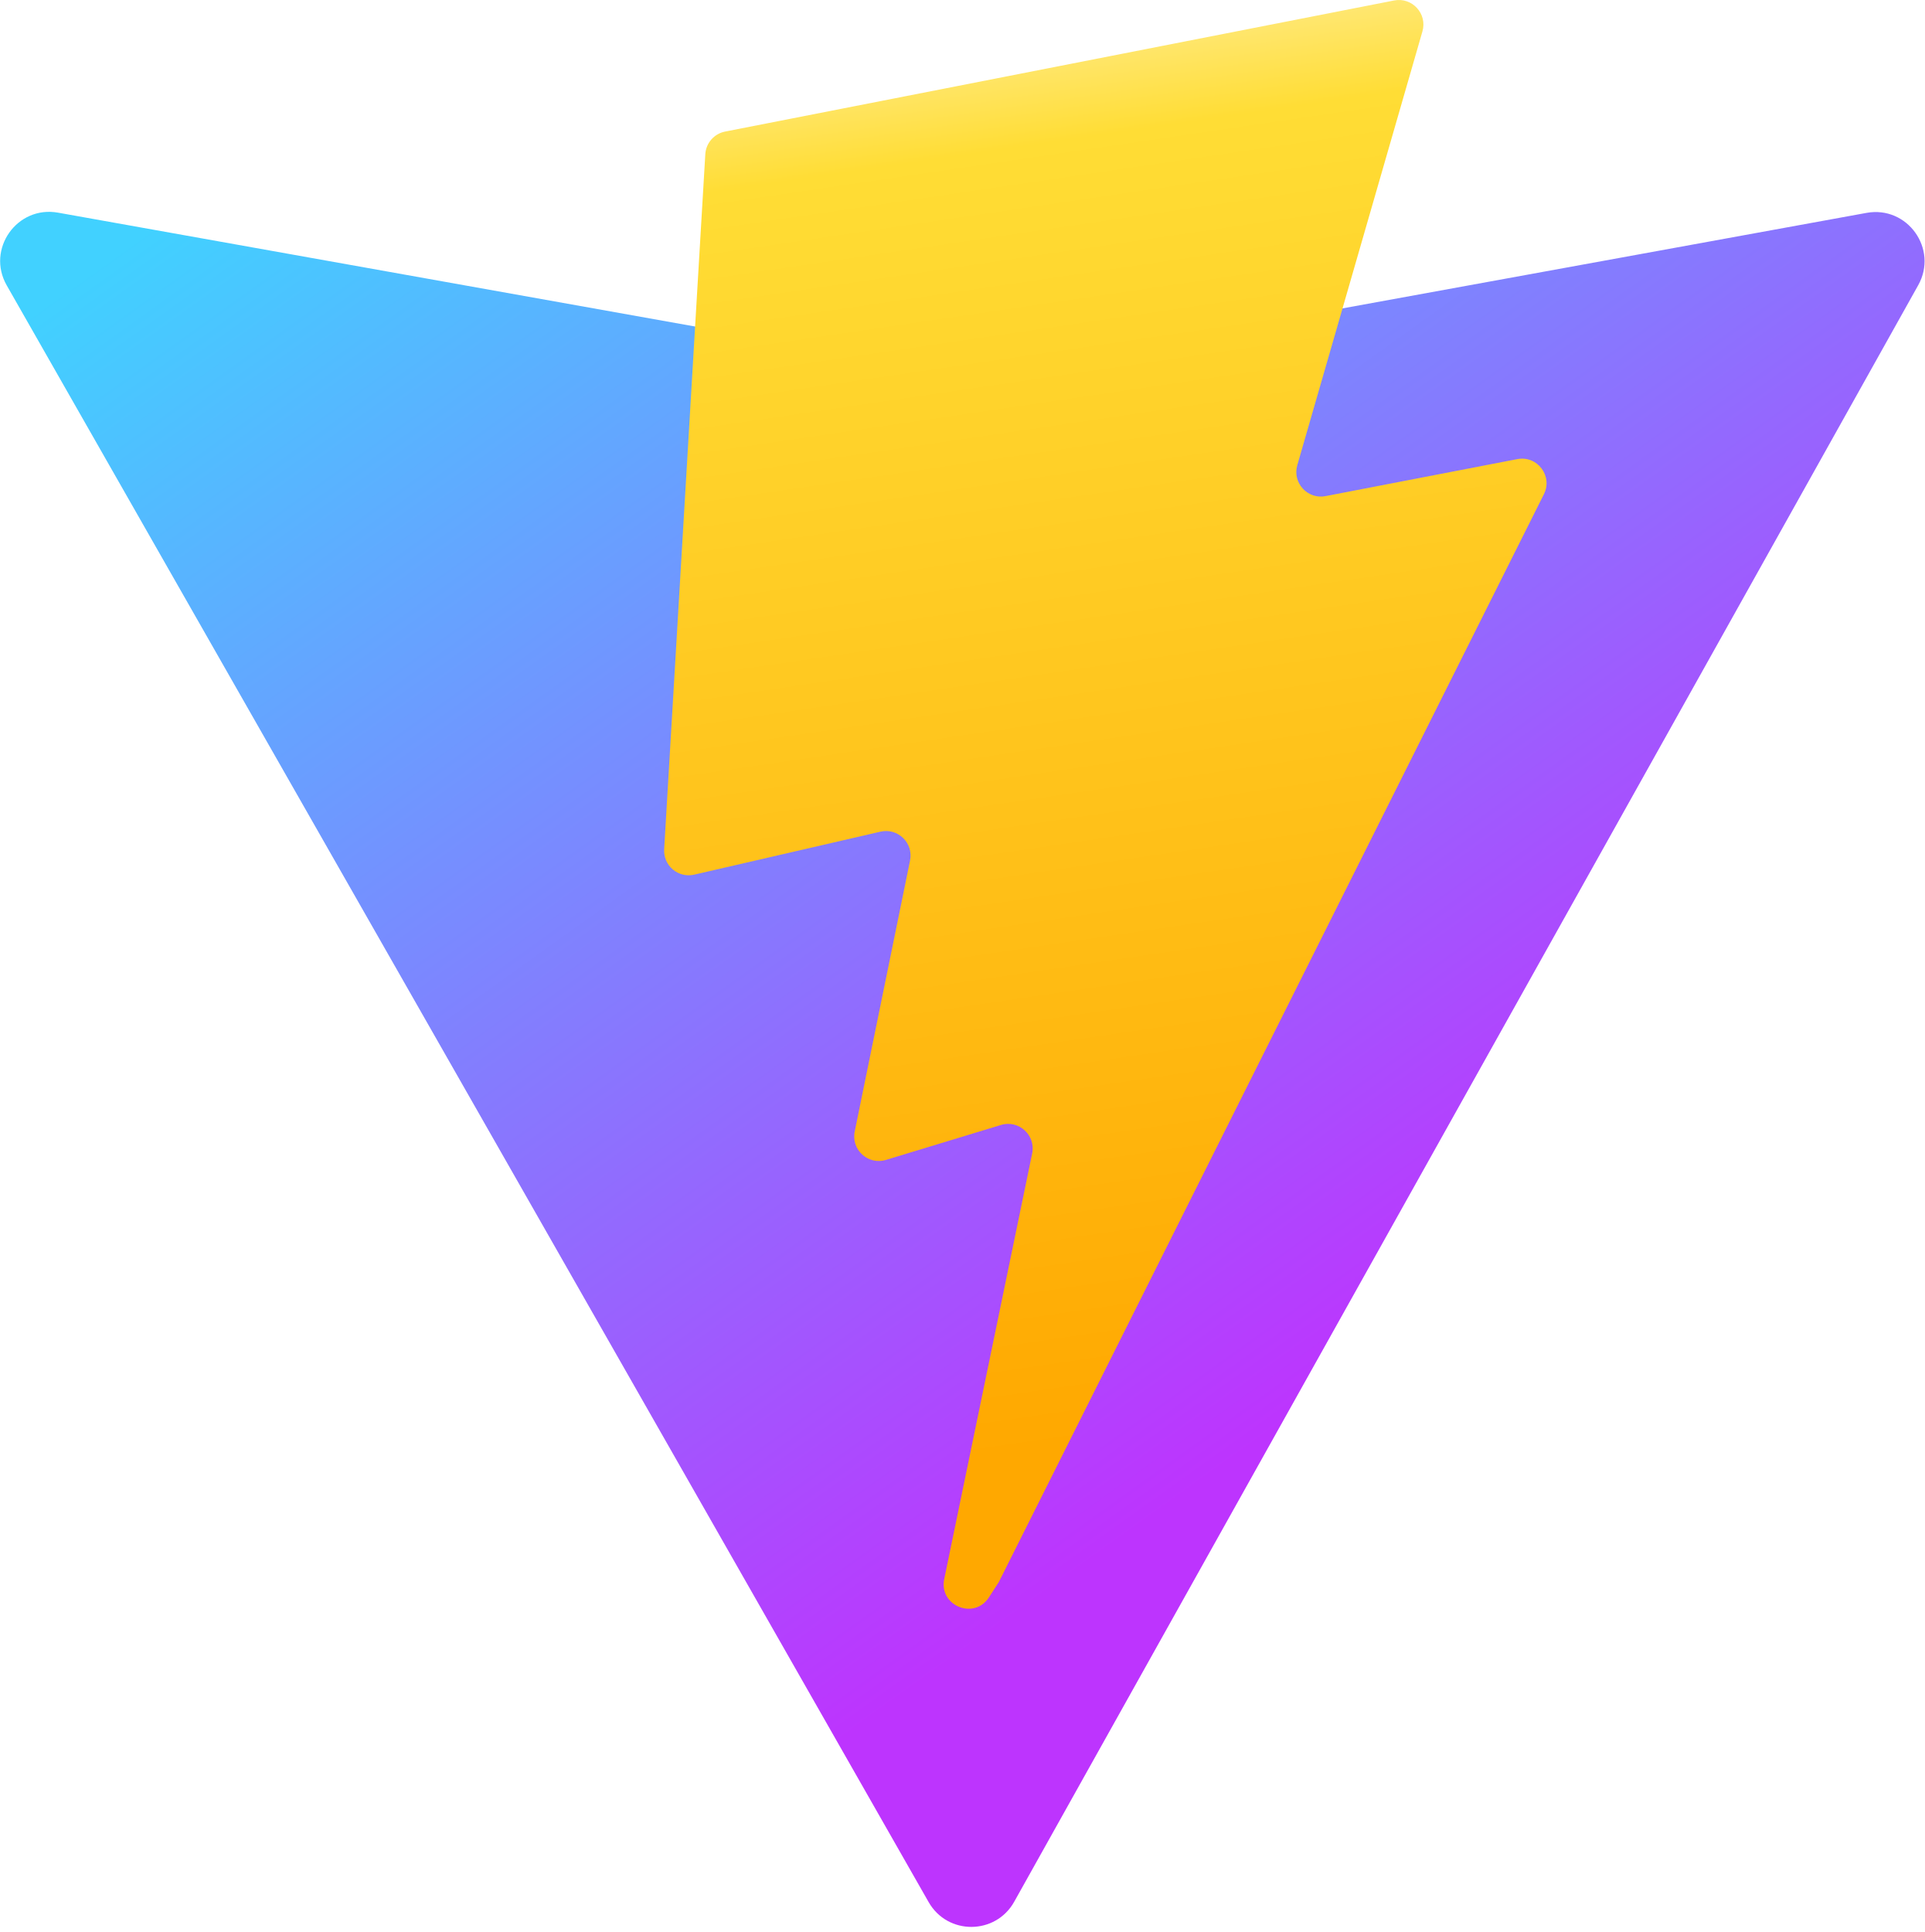
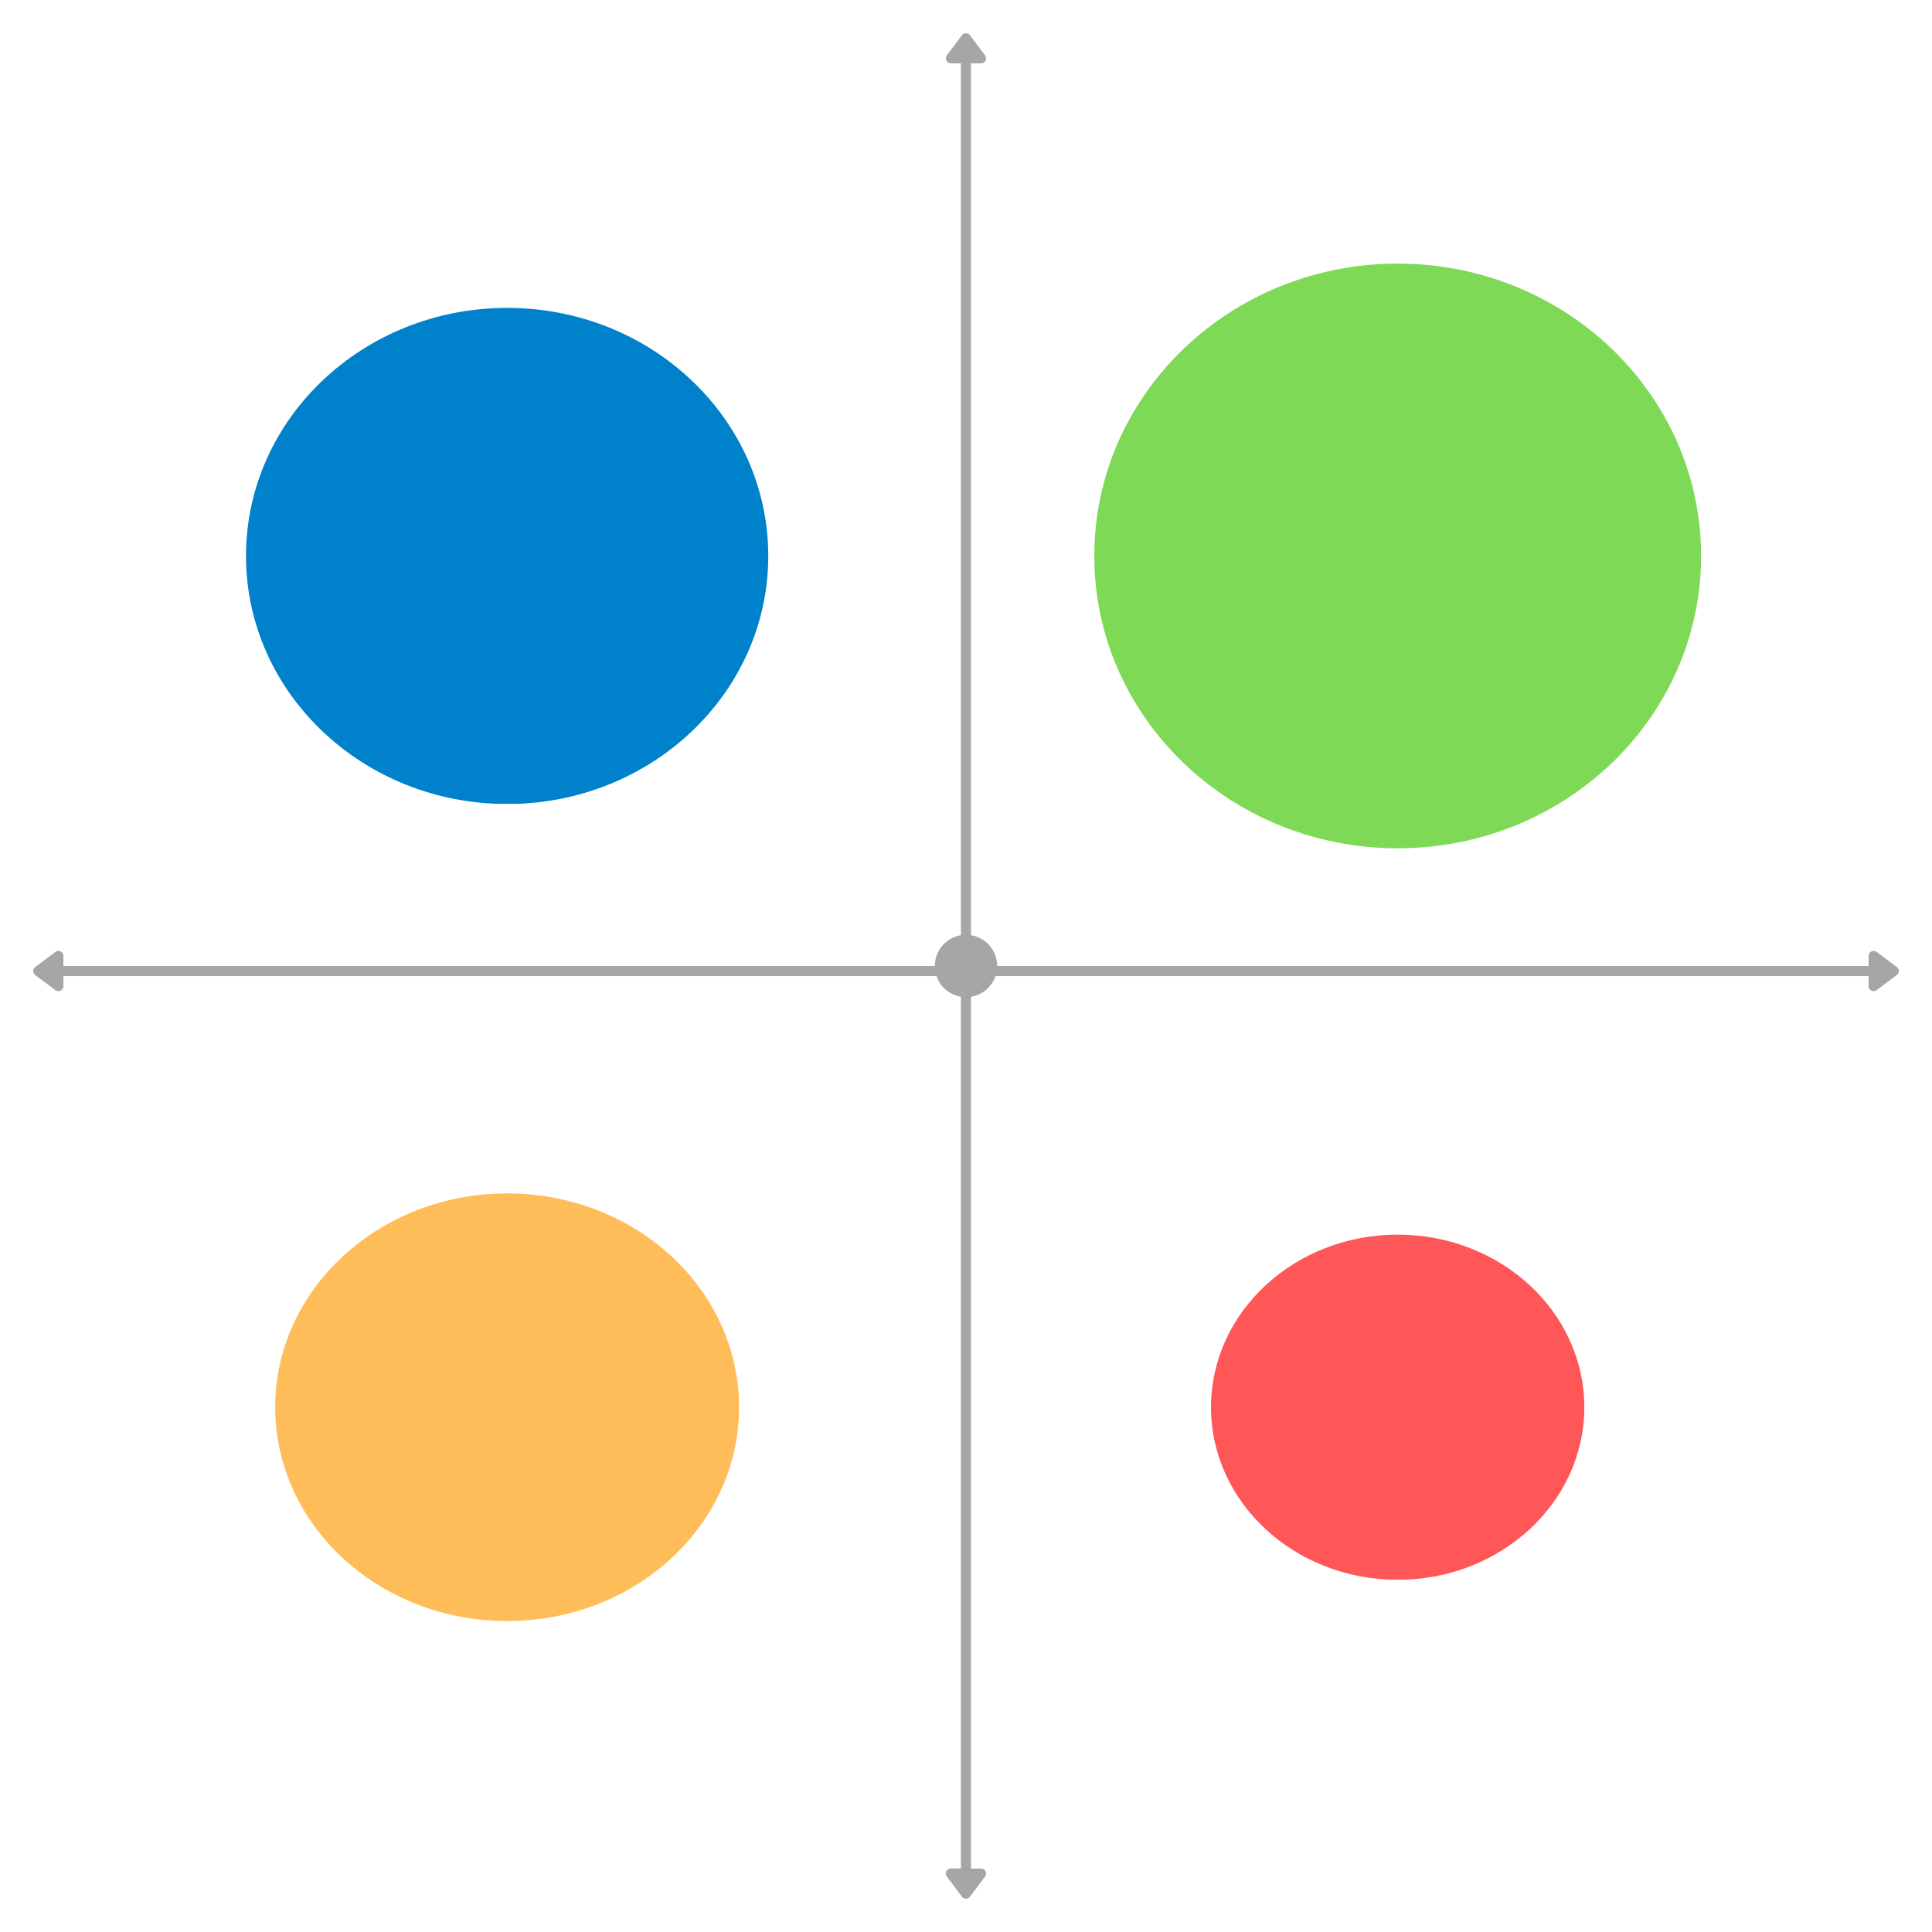
- <svg xmlns="http://www.w3.org/2000/svg" aria-hidden="true" role="img" class="iconify iconify--logos" width="31.88" height="32" preserveAspectRatio="xMidYMid meet" viewBox="0 0 256 257">
+ <svg xmlns="http://www.w3.org/2000/svg" width="192" zoomAndPan="magnify" viewBox="0 0 144 144" height="192" preserveAspectRatio="xMidYMid meet" version="1.0">
  <defs>
-     <linearGradient id="IconifyId1813088fe1fbc01fb466" x1="-.828%" x2="57.636%" y1="7.652%" y2="78.411%">
-       <stop offset="0%" stop-color="#41D1FF" />
-       <stop offset="100%" stop-color="#BD34FE" />
-     </linearGradient>
-     <linearGradient id="IconifyId1813088fe1fbc01fb467" x1="43.376%" x2="50.316%" y1="2.242%" y2="89.03%">
-       <stop offset="0%" stop-color="#FFEA83" />
-       <stop offset="8.333%" stop-color="#FFDD35" />
-       <stop offset="100%" stop-color="#FFA800" />
-     </linearGradient>
+     <clipPath id="cd7ce2a622">
+       <path d="M 69.676 69.676 L 74.324 69.676 L 74.324 74.324 L 69.676 74.324 Z M 69.676 69.676 " clip-rule="nonzero" />
+     </clipPath>
+     <clipPath id="d1066bb726">
+       <path d="M 72 69.676 C 70.715 69.676 69.676 70.715 69.676 72 C 69.676 73.285 70.715 74.324 72 74.324 C 73.285 74.324 74.324 73.285 74.324 72 C 74.324 70.715 73.285 69.676 72 69.676 Z M 72 69.676 " clip-rule="nonzero" />
+     </clipPath>
+     <clipPath id="7d90161d10">
+       <path d="M 0.676 0.676 L 5.324 0.676 L 5.324 5.324 L 0.676 5.324 Z M 0.676 0.676 " clip-rule="nonzero" />
+     </clipPath>
+     <clipPath id="7f77ae8651">
+       <path d="M 3 0.676 C 1.715 0.676 0.676 1.715 0.676 3 C 0.676 4.285 1.715 5.324 3 5.324 C 4.285 5.324 5.324 4.285 5.324 3 C 5.324 1.715 4.285 0.676 3 0.676 Z M 3 0.676 " clip-rule="nonzero" />
+     </clipPath>
+     <clipPath id="b7977cae8c">
+       <rect x="0" width="6" y="0" height="6" />
+     </clipPath>
+     <clipPath id="6f27d2b3a0">
+       <path d="M 81.562 19.648 L 126.789 19.648 L 126.789 63.242 L 81.562 63.242 Z M 81.562 19.648 " clip-rule="nonzero" />
+     </clipPath>
+     <clipPath id="da324c9ace">
+       <path d="M 104.176 19.648 C 91.688 19.648 81.562 29.406 81.562 41.438 C 81.562 53.469 91.688 63.227 104.176 63.227 C 116.664 63.227 126.789 53.469 126.789 41.438 C 126.789 29.406 116.664 19.648 104.176 19.648 Z M 104.176 19.648 " clip-rule="nonzero" />
+     </clipPath>
+     <clipPath id="7ceb863fb8">
+       <path d="M 0.562 0.648 L 45.789 0.648 L 45.789 44.242 L 0.562 44.242 Z M 0.562 0.648 " clip-rule="nonzero" />
+     </clipPath>
+     <clipPath id="3712112bc1">
+       <path d="M 23.176 0.648 C 10.688 0.648 0.562 10.406 0.562 22.438 C 0.562 34.469 10.688 44.227 23.176 44.227 C 35.664 44.227 45.789 34.469 45.789 22.438 C 45.789 10.406 35.664 0.648 23.176 0.648 Z M 23.176 0.648 " clip-rule="nonzero" />
+     </clipPath>
+     <clipPath id="46807a5b53">
+       <rect x="0" width="46" y="0" height="45" />
+     </clipPath>
+     <clipPath id="6b591a045b">
+       <path d="M 18.336 22.949 L 57.262 22.949 L 57.262 59.957 L 18.336 59.957 Z M 18.336 22.949 " clip-rule="nonzero" />
+     </clipPath>
+     <clipPath id="d90fe3c58e">
+       <path d="M 37.801 22.949 C 27.051 22.949 18.336 31.227 18.336 41.438 C 18.336 51.648 27.051 59.926 37.801 59.926 C 48.551 59.926 57.262 51.648 57.262 41.438 C 57.262 31.227 48.551 22.949 37.801 22.949 Z M 37.801 22.949 " clip-rule="nonzero" />
+     </clipPath>
+     <clipPath id="eba75915c6">
+       <path d="M 0.336 0.949 L 39.262 0.949 L 39.262 37.957 L 0.336 37.957 Z M 0.336 0.949 " clip-rule="nonzero" />
+     </clipPath>
+     <clipPath id="b8ba119a77">
+       <path d="M 19.801 0.949 C 9.051 0.949 0.336 9.227 0.336 19.438 C 0.336 29.648 9.051 37.926 19.801 37.926 C 30.551 37.926 39.262 29.648 39.262 19.438 C 39.262 9.227 30.551 0.949 19.801 0.949 Z M 19.801 0.949 " clip-rule="nonzero" />
+     </clipPath>
+     <clipPath id="022206df1c">
+       <rect x="0" width="40" y="0" height="38" />
+     </clipPath>
+     <clipPath id="597c25b638">
+       <path d="M 20.512 88.949 L 55.125 88.949 L 55.125 120.824 L 20.512 120.824 Z M 20.512 88.949 " clip-rule="nonzero" />
+     </clipPath>
+     <clipPath id="c85d9b16a3">
+       <path d="M 37.801 88.949 C 28.254 88.949 20.512 96.086 20.512 104.887 C 20.512 113.691 28.254 120.824 37.801 120.824 C 47.348 120.824 55.086 113.691 55.086 104.887 C 55.086 96.086 47.348 88.949 37.801 88.949 Z M 37.801 88.949 " clip-rule="nonzero" />
+     </clipPath>
+     <clipPath id="fcfd0045ac">
+       <path d="M 0.512 0.949 L 35.125 0.949 L 35.125 32.824 L 0.512 32.824 Z M 0.512 0.949 " clip-rule="nonzero" />
+     </clipPath>
+     <clipPath id="79687198c5">
+       <path d="M 17.801 0.949 C 8.254 0.949 0.512 8.086 0.512 16.887 C 0.512 25.691 8.254 32.824 17.801 32.824 C 27.348 32.824 35.086 25.691 35.086 16.887 C 35.086 8.086 27.348 0.949 17.801 0.949 Z M 17.801 0.949 " clip-rule="nonzero" />
+     </clipPath>
+     <clipPath id="cd275805e8">
+       <rect x="0" width="36" y="0" height="33" />
+     </clipPath>
+     <clipPath id="75a94c0ef3">
+       <path d="M 90.262 92.023 L 118.086 92.023 L 118.086 117.785 L 90.262 117.785 Z M 90.262 92.023 " clip-rule="nonzero" />
+     </clipPath>
+     <clipPath id="18937b193c">
+       <path d="M 104.176 92.023 C 96.492 92.023 90.262 97.785 90.262 104.887 C 90.262 111.992 96.492 117.75 104.176 117.75 C 111.859 117.75 118.086 111.992 118.086 104.887 C 118.086 97.785 111.859 92.023 104.176 92.023 Z M 104.176 92.023 " clip-rule="nonzero" />
+     </clipPath>
+     <clipPath id="dc689522d7">
+       <path d="M 0.262 0.023 L 28.086 0.023 L 28.086 25.785 L 0.262 25.785 Z M 0.262 0.023 " clip-rule="nonzero" />
+     </clipPath>
+     <clipPath id="7f0f74f584">
+       <path d="M 14.176 0.023 C 6.492 0.023 0.262 5.785 0.262 12.887 C 0.262 19.992 6.492 25.75 14.176 25.75 C 21.859 25.75 28.086 19.992 28.086 12.887 C 28.086 5.785 21.859 0.023 14.176 0.023 Z M 14.176 0.023 " clip-rule="nonzero" />
+     </clipPath>
+     <clipPath id="9aa3b48a13">
+       <rect x="0" width="29" y="0" height="26" />
+     </clipPath>
  </defs>
-   <path fill="url(#IconifyId1813088fe1fbc01fb466)" d="M255.153 37.938L134.897 252.976c-2.483 4.44-8.862 4.466-11.382.048L.875 37.958c-2.746-4.814 1.371-10.646 6.827-9.67l120.385 21.517a6.537 6.537 0 0 0 2.322-.004l117.867-21.483c5.438-.991 9.574 4.796 6.877 9.62Z" />
-   <path fill="url(#IconifyId1813088fe1fbc01fb467)" d="M185.432.063L96.44 17.501a3.268 3.268 0 0 0-2.634 3.014l-5.474 92.456a3.268 3.268 0 0 0 3.997 3.378l24.777-5.718c2.318-.535 4.413 1.507 3.936 3.838l-7.361 36.047c-.495 2.426 1.782 4.5 4.151 3.78l15.304-4.649c2.372-.72 4.652 1.36 4.15 3.788l-11.698 56.621c-.732 3.542 3.979 5.473 5.943 2.437l1.313-2.028l72.516-144.72c1.215-2.423-.88-5.186-3.54-4.672l-25.505 4.922c-2.396.462-4.435-1.77-3.759-4.114l16.646-57.705c.677-2.35-1.37-4.583-3.769-4.113Z" />
+   <path stroke-linecap="butt" transform="matrix(0.75, 0, 0, 0.75, 2.475001, 72)" fill="none" stroke-linejoin="miter" d="M 2.752 0.5 L 182.648 0.5 " stroke="#a6a6a6" stroke-width="1" stroke-opacity="1" stroke-miterlimit="4" />
+   <path stroke-linecap="round" transform="matrix(0.75, 0, 0, 0.75, 2.475001, 72)" fill-opacity="1" fill="#a6a6a6" fill-rule="nonzero" stroke-linejoin="round" d="M 2.502 -1 L 0.502 0.5 L 2.502 2 Z M 2.502 -1 " stroke="#a6a6a6" stroke-width="1" stroke-opacity="1" stroke-miterlimit="4" />
+   <path stroke-linecap="round" transform="matrix(0.75, 0, 0, 0.75, 2.475001, 72)" fill-opacity="1" fill="#a6a6a6" fill-rule="nonzero" stroke-linejoin="round" d="M 182.898 -1 L 184.898 0.5 L 182.898 2 Z M 182.898 -1 " stroke="#a6a6a6" stroke-width="1" stroke-opacity="1" stroke-miterlimit="4" />
+   <path stroke-linecap="butt" transform="matrix(0, -0.75, 0.75, 0, 71.62148, 141.5215)" fill="none" stroke-linejoin="miter" d="M 2.753 0.499 L 182.648 0.499 " stroke="#a6a6a6" stroke-width="1" stroke-opacity="1" stroke-miterlimit="4" />
+   <path stroke-linecap="round" transform="matrix(0, -0.75, 0.75, 0, 71.62148, 141.5215)" fill-opacity="1" fill="#a6a6a6" fill-rule="nonzero" stroke-linejoin="round" d="M 2.503 -1.001 L 0.503 0.499 L 2.503 1.999 Z M 2.503 -1.001 " stroke="#a6a6a6" stroke-width="1" stroke-opacity="1" stroke-miterlimit="4" />
+   <path stroke-linecap="round" transform="matrix(0, -0.75, 0.75, 0, 71.62148, 141.5215)" fill-opacity="1" fill="#a6a6a6" fill-rule="nonzero" stroke-linejoin="round" d="M 182.898 -1.001 L 184.898 0.499 L 182.898 1.999 Z M 182.898 -1.001 " stroke="#a6a6a6" stroke-width="1" stroke-opacity="1" stroke-miterlimit="4" />
+   <g clip-path="url(#cd7ce2a622)">
+     <g clip-path="url(#d1066bb726)">
+       <g transform="matrix(1, 0, 0, 1, 69, 69)">
+         <g clip-path="url(#b7977cae8c)">
+           <g clip-path="url(#7d90161d10)">
+             <g clip-path="url(#7f77ae8651)">
+               <path fill="#a6a6a6" d="M 0.676 0.676 L 5.324 0.676 L 5.324 5.324 L 0.676 5.324 Z M 0.676 0.676 " fill-opacity="1" fill-rule="nonzero" />
+             </g>
+           </g>
+         </g>
+       </g>
+     </g>
+   </g>
+   <g clip-path="url(#6f27d2b3a0)">
+     <g clip-path="url(#da324c9ace)">
+       <g transform="matrix(1, 0, 0, 1, 81, 19)">
+         <g clip-path="url(#46807a5b53)">
+           <g clip-path="url(#7ceb863fb8)">
+             <g clip-path="url(#3712112bc1)">
+               <path fill="#7ed957" d="M 0.562 0.648 L 45.789 0.648 L 45.789 44.242 L 0.562 44.242 Z M 0.562 0.648 " fill-opacity="1" fill-rule="nonzero" />
+             </g>
+           </g>
+         </g>
+       </g>
+     </g>
+   </g>
+   <g clip-path="url(#6b591a045b)">
+     <g clip-path="url(#d90fe3c58e)">
+       <g transform="matrix(1, 0, 0, 1, 18, 22)">
+         <g clip-path="url(#022206df1c)">
+           <g clip-path="url(#eba75915c6)">
+             <g clip-path="url(#b8ba119a77)">
+               <path fill="#0081cc" d="M 0.336 0.949 L 39.262 0.949 L 39.262 37.906 L 0.336 37.906 Z M 0.336 0.949 " fill-opacity="1" fill-rule="nonzero" />
+             </g>
+           </g>
+         </g>
+       </g>
+     </g>
+   </g>
+   <g clip-path="url(#597c25b638)">
+     <g clip-path="url(#c85d9b16a3)">
+       <g transform="matrix(1, 0, 0, 1, 20, 88)">
+         <g clip-path="url(#cd275805e8)">
+           <g clip-path="url(#fcfd0045ac)">
+             <g clip-path="url(#79687198c5)">
+               <path fill="#ffbd59" d="M 0.512 0.949 L 35.074 0.949 L 35.074 32.824 L 0.512 32.824 Z M 0.512 0.949 " fill-opacity="1" fill-rule="nonzero" />
+             </g>
+           </g>
+         </g>
+       </g>
+     </g>
+   </g>
+   <g clip-path="url(#75a94c0ef3)">
+     <g clip-path="url(#18937b193c)">
+       <g transform="matrix(1, 0, 0, 1, 90, 92)">
+         <g clip-path="url(#9aa3b48a13)">
+           <g clip-path="url(#dc689522d7)">
+             <g clip-path="url(#7f0f74f584)">
+               <path fill="#ff5757" d="M 0.262 0.023 L 28.086 0.023 L 28.086 25.738 L 0.262 25.738 Z M 0.262 0.023 " fill-opacity="1" fill-rule="nonzero" />
+             </g>
+           </g>
+         </g>
+       </g>
+     </g>
+   </g>
</svg>
